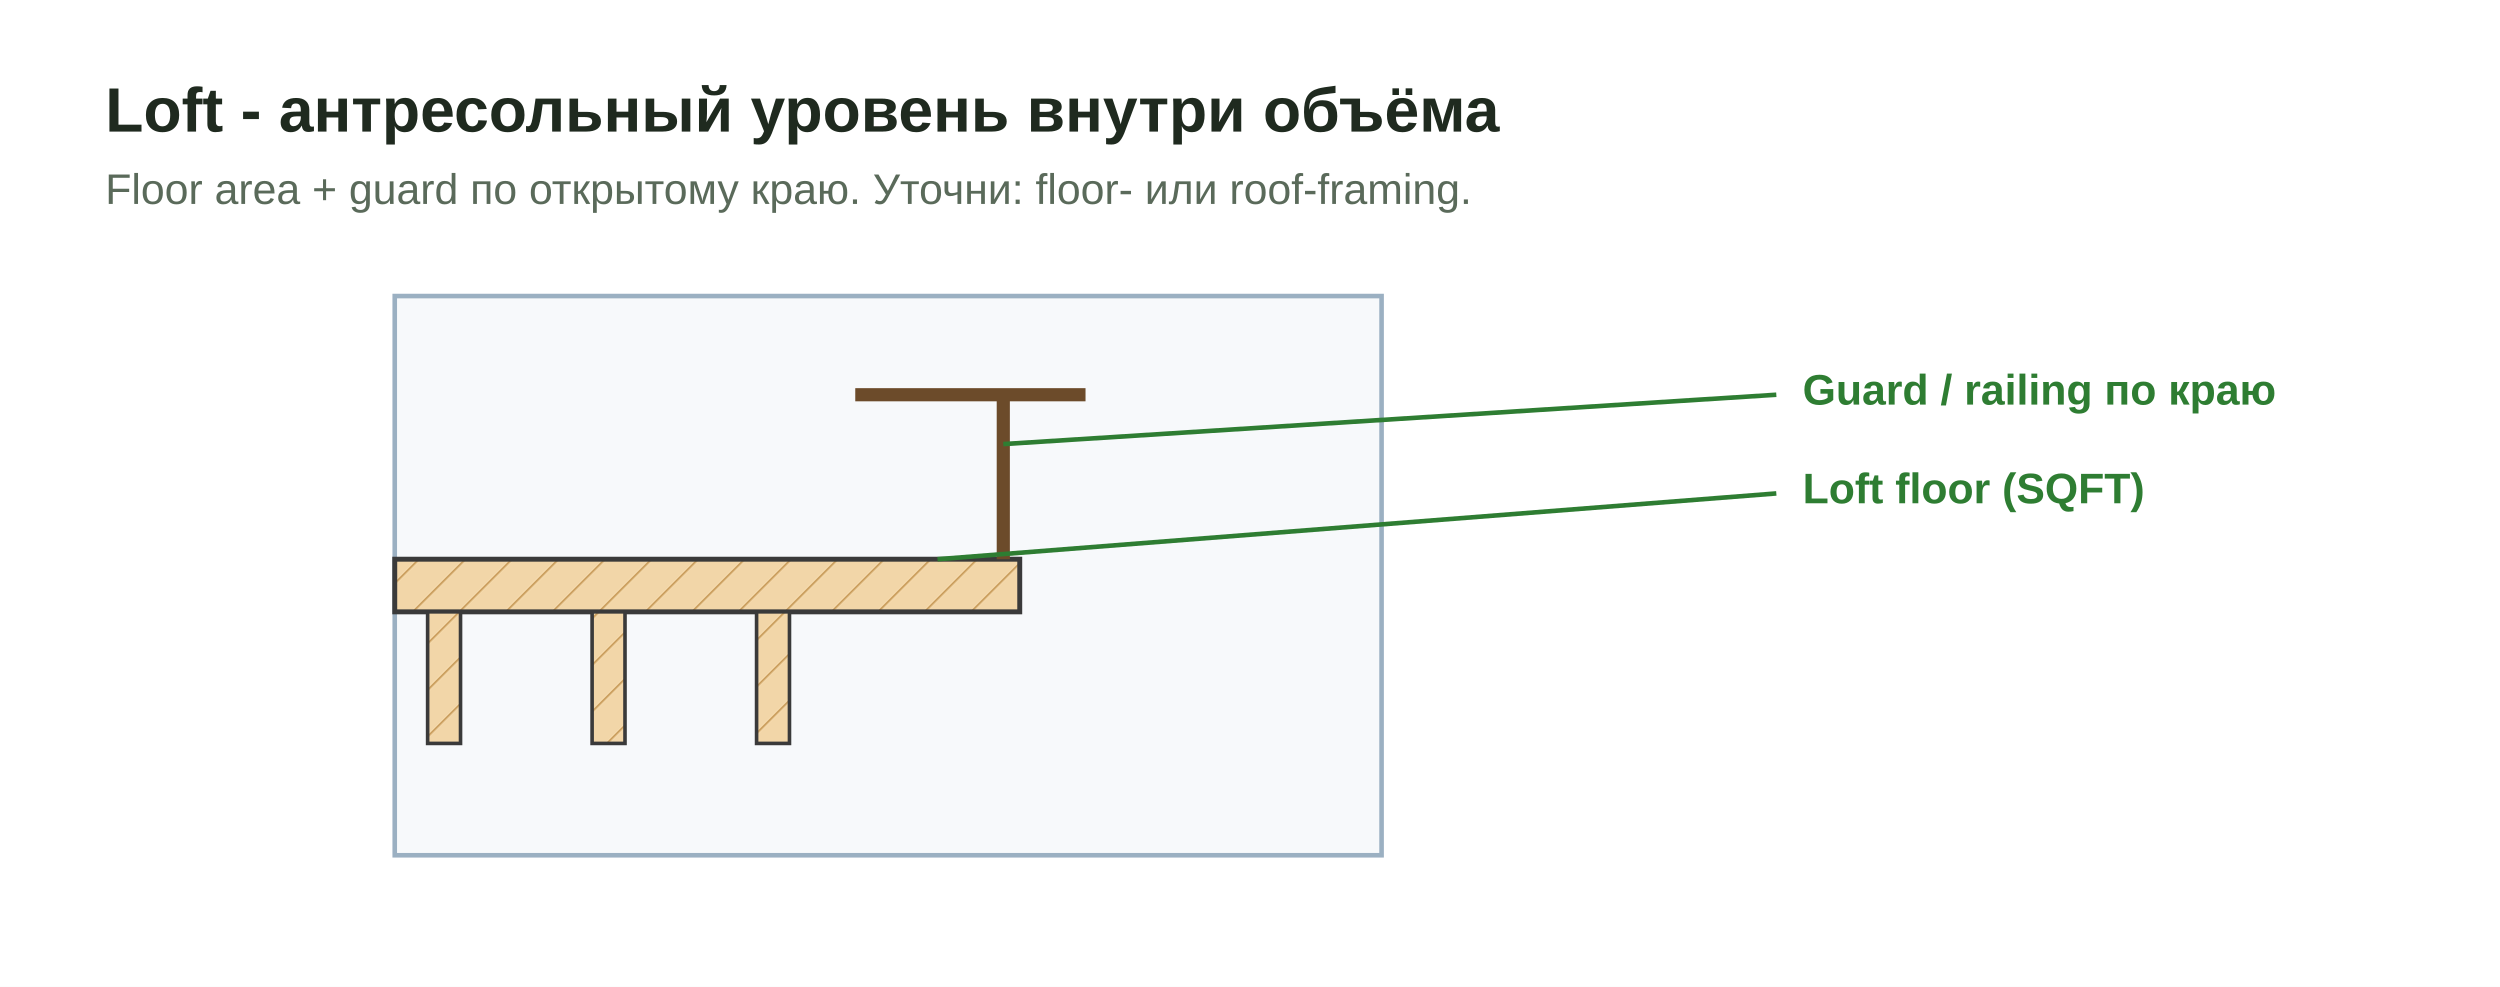
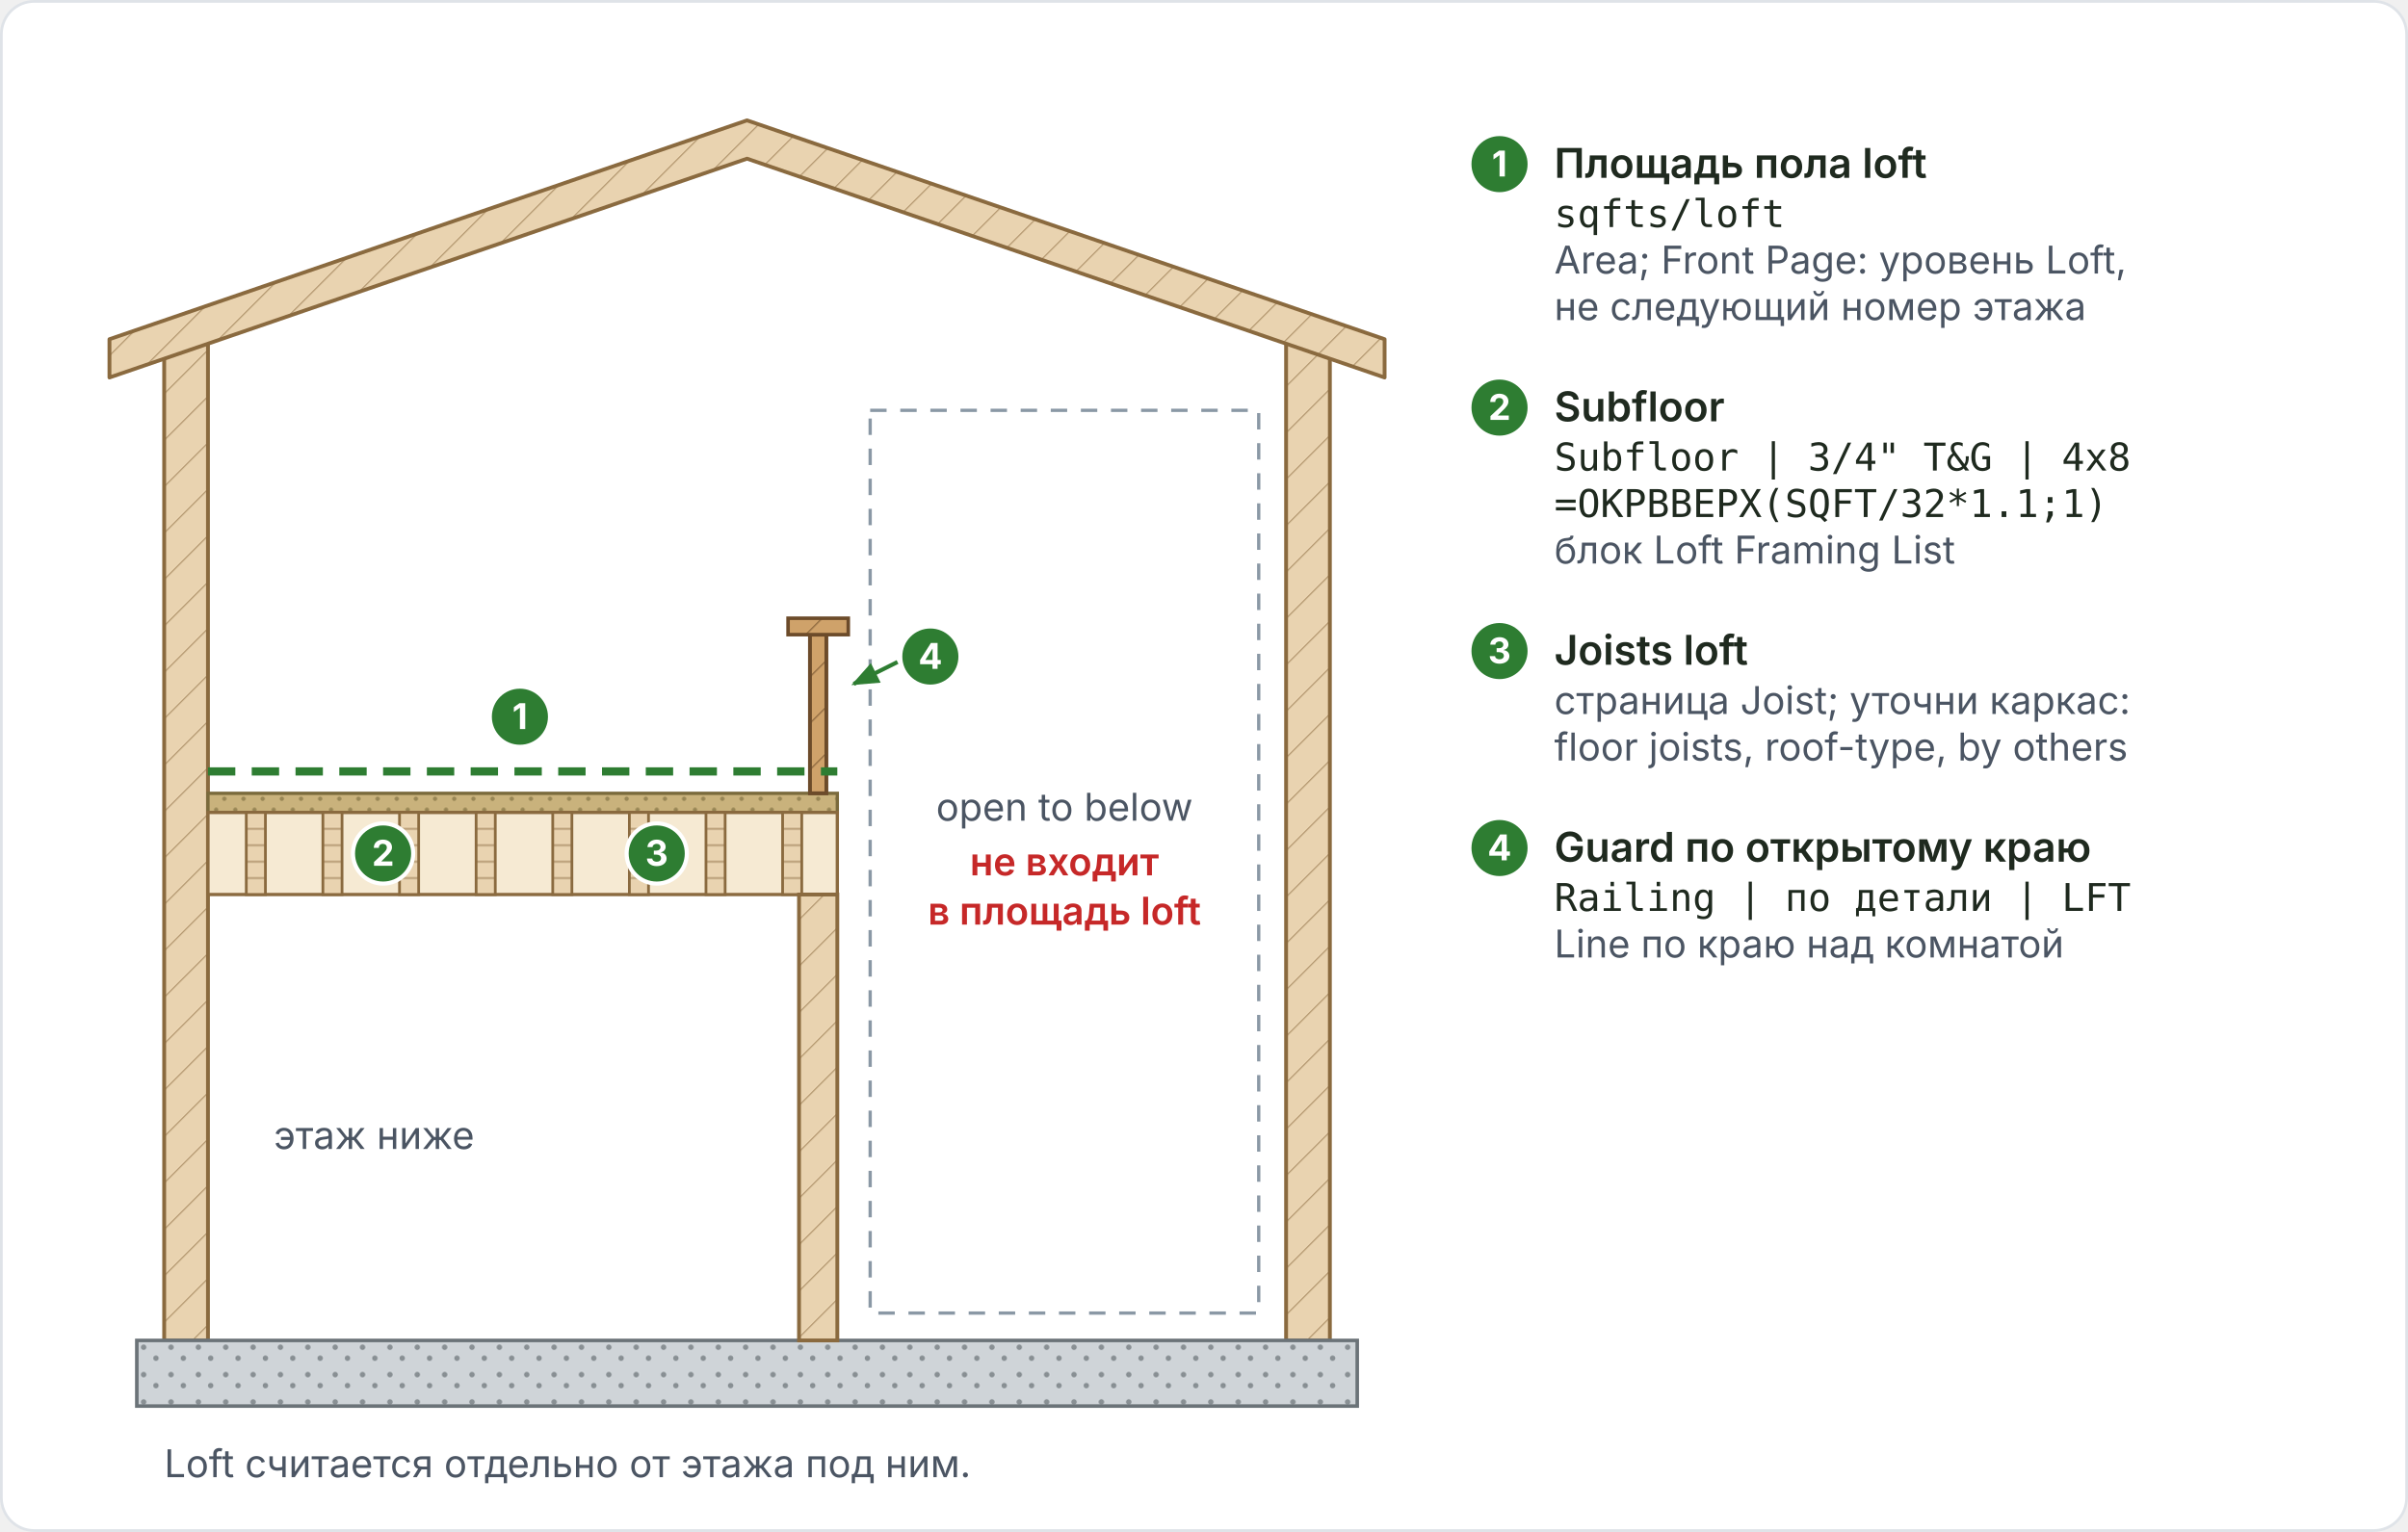
- <svg xmlns="http://www.w3.org/2000/svg" viewBox="0 0 760 300" role="img" aria-labelledby="t">
+ <svg xmlns="http://www.w3.org/2000/svg" viewBox="0 0 880 560" role="img" aria-labelledby="t d">
  <defs>
-     <pattern id="w" width="10" height="10" patternUnits="userSpaceOnUse" patternTransform="rotate(45)">
-       <rect width="10" height="10" fill="#f2d6a8" />
-       <line x1="0" y1="0" x2="0" y2="10" stroke="#c89b5a" stroke-width="1" />
+     <marker id="arr" markerWidth="10" markerHeight="10" refX="9" refY="5" orient="auto" markerUnits="userSpaceOnUse">
+       <path d="M0,1 L0,9 L10,5 z" fill="#2e7d32" />
+     </marker>
+     <marker id="arrInk" markerWidth="10" markerHeight="10" refX="9" refY="5" orient="auto" markerUnits="userSpaceOnUse">
+       <path d="M0,1 L0,9 L10,5 z" fill="#3a3f44" />
+     </marker>
+     <marker id="arrRed" markerWidth="10" markerHeight="10" refX="9" refY="5" orient="auto" markerUnits="userSpaceOnUse">
+       <path d="M0,1 L0,9 L10,5 z" fill="#c62828" />
+     </marker>
+     <marker id="arrGrey" markerWidth="10" markerHeight="10" refX="9" refY="5" orient="auto" markerUnits="userSpaceOnUse">
+       <path d="M0,1 L0,9 L10,5 z" fill="#8a98a5" />
+     </marker>
+     <marker id="tick" markerWidth="8" markerHeight="8" refX="4" refY="4" orient="auto" markerUnits="userSpaceOnUse">
+       <path d="M4,0 L4,8" stroke="#3a3f44" stroke-width="1.4" />
+     </marker>
+     <pattern id="wood" width="12" height="12" patternUnits="userSpaceOnUse" patternTransform="rotate(45)">
+       <rect width="12" height="12" fill="#e9d3b0" />
+       <line x1="0" y1="0" x2="0" y2="12" stroke="#8a6a3f" stroke-width="0.9" opacity="0.55" />
    </pattern>
-     <style>.t{font:700 19px "Segoe UI",Arial,sans-serif;fill:#1f2a1f}.s{font:400 13px "Segoe UI",Arial,sans-serif;fill:#5a6a5a}.l{font:600 13px "Segoe UI",Arial,sans-serif;fill:#2e7d32}</style>
+     <pattern id="pt" width="12" height="12" patternUnits="userSpaceOnUse" patternTransform="rotate(45)">
+       <rect width="12" height="12" fill="#cfa26a" />
+       <line x1="0" y1="0" x2="0" y2="12" stroke="#6c4b2a" stroke-width="1" opacity="0.6" />
+     </pattern>
+     <pattern id="conc" width="10" height="10" patternUnits="userSpaceOnUse">
+       <rect width="10" height="10" fill="#cfd4d8" />
+       <circle cx="2.5" cy="2.5" r="1" fill="#6b7378" opacity="0.7" />
+       <circle cx="7" cy="6.5" r="1" fill="#6b7378" opacity="0.7" />
+     </pattern>
+     <pattern id="sheath" width="7" height="7" patternUnits="userSpaceOnUse">
+       <rect width="7" height="7" fill="#c9b27c" />
+       <circle cx="2" cy="2" r="0.8" fill="#7a6a3c" opacity="0.6" />
+       <circle cx="5" cy="5" r="0.8" fill="#7a6a3c" opacity="0.6" />
+     </pattern>
+     <pattern id="batt" width="20" height="16" patternUnits="userSpaceOnUse">
+       <rect width="20" height="16" fill="#fdf6e3" />
+       <path d="M0,8 Q5,0 10,8 T20,8" fill="none" stroke="#caa64a" stroke-width="1.2" />
+     </pattern>
+     <pattern id="rigid" width="8" height="8" patternUnits="userSpaceOnUse">
+       <rect width="8" height="8" fill="#fbe9c6" />
+       <path d="M0,8 L8,0" stroke="#d9a441" stroke-width="0.8" />
+     </pattern>
+     <pattern id="cmu" width="40" height="20" patternUnits="userSpaceOnUse">
+       <rect width="40" height="20" fill="#cfd4d8" />
+       <path d="M0,10 H40 M20,0 V10 M0,10 V20 M40,10 V20" stroke="#6b7378" stroke-width="1" fill="none" />
+     </pattern>
+     <pattern id="endgrain" width="6" height="6" patternUnits="userSpaceOnUse">
+       <rect width="6" height="6" fill="#e9d3b0" />
+       <path d="M0,3 H6" stroke="#8a6a3f" stroke-width="0.7" opacity="0.5" />
+     </pattern>
+     <pattern id="hatchRed" width="8" height="8" patternUnits="userSpaceOnUse" patternTransform="rotate(45)">
+       <rect width="8" height="8" fill="#fff" />
+       <line x1="0" y1="0" x2="0" y2="8" stroke="#c62828" stroke-width="1.2" opacity="0.6" />
+     </pattern>
+     <pattern id="hatchGrey" width="8" height="8" patternUnits="userSpaceOnUse" patternTransform="rotate(45)">
+       <rect width="8" height="8" fill="#f3f4f6" />
+       <line x1="0" y1="0" x2="0" y2="8" stroke="#9aa4ad" stroke-width="1" opacity="0.8" />
+     </pattern>
+     <pattern id="hatchGreen" width="8" height="8" patternUnits="userSpaceOnUse" patternTransform="rotate(45)">
+       <rect width="8" height="8" fill="#eaf5ea" />
+       <line x1="0" y1="0" x2="0" y2="8" stroke="#2e7d32" stroke-width="1.1" opacity="0.55" />
+     </pattern>
+     <style>
+       .lab{font:600 16px Inter, "Segoe UI", Arial, sans-serif;fill:#1f2a1f}
+       .lab2{font:600 15px Inter, "Segoe UI", Arial, sans-serif;fill:#1f2a1f}
+       .h{font:700 17px Inter, "Segoe UI", Arial, sans-serif;fill:#1f2a1f}
+       .note{font:400 14px Inter, "Segoe UI", Arial, sans-serif;fill:#4b5563}
+       .ink{font:400 14px Inter, "Segoe UI", Arial, sans-serif;fill:#1f2a1f}
+       .inkb{font:700 14px Inter, "Segoe UI", Arial, sans-serif;fill:#1f2a1f}
+       .mono{font:500 14px "JetBrains Mono", Consolas, monospace;fill:#2e7d32}
+       .mono2{font:500 14px "JetBrains Mono", Consolas, monospace;fill:#1f2a1f}
+       .side{font:700 14px Inter, "Segoe UI", Arial, sans-serif;fill:#8a98a5;letter-spacing:1px}
+       .red{font:600 14px Inter, "Segoe UI", Arial, sans-serif;fill:#c62828}
+       .green{font:600 14px Inter, "Segoe UI", Arial, sans-serif;fill:#2e7d32}
+       .dimt{font:500 14px Inter, "Segoe UI", Arial, sans-serif;fill:#1f2a1f}
+       .numt{font:700 13px Inter, "Segoe UI", Arial, sans-serif;fill:#fff;text-anchor:middle}
+       .xl{font:400 14px Inter, "Segoe UI", Arial, sans-serif;fill:#1f2328}
+       .xlb{font:700 14px Inter, "Segoe UI", Arial, sans-serif;fill:#1f2328}
+       .xlh{font:400 13px Inter, "Segoe UI", Arial, sans-serif;fill:#5a6168}
+     </style>
  </defs>
-   <rect width="760" height="300" fill="#fff" />
-   <text class="t" x="32" y="40">Loft - антресольный уровень внутри объёма</text>
-   <text class="s" x="32" y="62">Floor area + guard по открытому краю. Уточни: floor- или roof-framing.</text>
-   <polygon points="120,90 420,90 420,260 120,260" fill="#f7f9fb" stroke="#9bb0c2" stroke-width="1.4" />
-   <rect x="120" y="170" width="190" height="16" fill="url(#w)" stroke="#3a3a3a" stroke-width="1.5" />
-   <g fill="url(#w)" stroke="#3a3a3a" stroke-width="1.1">
-     <rect x="130" y="186" width="10" height="40" />
-     <rect x="180" y="186" width="10" height="40" />
-     <rect x="230" y="186" width="10" height="40" />
-   </g>
-   <line x1="305" y1="170" x2="305" y2="120" stroke="#6c4b2a" stroke-width="4" />
-   <line x1="260" y1="120" x2="330" y2="120" stroke="#6c4b2a" stroke-width="4" />
-   <line x1="285" y1="170" x2="540" y2="150" stroke="#2e7d32" stroke-width="1.4" />
-   <text class="l" x="548" y="153">Loft floor (SQFT)</text>
-   <line x1="305" y1="135" x2="540" y2="120" stroke="#2e7d32" stroke-width="1.4" />
-   <text class="l" x="548" y="123">Guard / railing по краю</text>
+   <rect x="0.5" y="0.5" width="879" height="559" rx="12" fill="#ffffff" stroke="#dfe3e8" />
+   <rect x="60" y="120" width="16" height="370" fill="url(#wood)" stroke="#8a6a3f" stroke-width="1.4" />
+   <rect x="470" y="120" width="16" height="370" fill="url(#wood)" stroke="#8a6a3f" stroke-width="1.4" />
+   <polygon points="40,124 273,44 506,124 506,138 273,58 40,138" fill="url(#wood)" stroke="#8a6a3f" stroke-width="1.4" stroke-linejoin="round" />
+   <rect x="50" y="490" width="446" height="24" fill="url(#conc)" stroke="#6b7378" stroke-width="1.3" />
+   <rect x="76" y="290" width="230" height="7" fill="url(#sheath)" stroke="#7a6a3c" stroke-width="1.2" />
+   <rect x="76" y="297" width="230" height="30" fill="#f6ead3" stroke="#8a6a3f" stroke-width="1.2" />
+   <rect x="90" y="297" width="7" height="30" fill="url(#endgrain)" stroke="#8a6a3f" stroke-width="1" />
+   <rect x="118" y="297" width="7" height="30" fill="url(#endgrain)" stroke="#8a6a3f" stroke-width="1" />
+   <rect x="146" y="297" width="7" height="30" fill="url(#endgrain)" stroke="#8a6a3f" stroke-width="1" />
+   <rect x="174" y="297" width="7" height="30" fill="url(#endgrain)" stroke="#8a6a3f" stroke-width="1" />
+   <rect x="202" y="297" width="7" height="30" fill="url(#endgrain)" stroke="#8a6a3f" stroke-width="1" />
+   <rect x="230" y="297" width="7" height="30" fill="url(#endgrain)" stroke="#8a6a3f" stroke-width="1" />
+   <rect x="258" y="297" width="7" height="30" fill="url(#endgrain)" stroke="#8a6a3f" stroke-width="1" />
+   <rect x="286" y="297" width="7" height="30" fill="url(#endgrain)" stroke="#8a6a3f" stroke-width="1" />
+   <rect x="292" y="327" width="14" height="163" fill="url(#wood)" stroke="#8a6a3f" stroke-width="1.4" />
+   <rect x="296" y="232" width="6" height="58" fill="url(#pt)" stroke="#6c4b2a" stroke-width="1.4" />
+   <rect x="288" y="226" width="22" height="6" fill="url(#pt)" stroke="#6c4b2a" stroke-width="1.3" />
+   <line x1="76" y1="282" x2="306" y2="282" stroke="#2e7d32" stroke-width="3" stroke-dasharray="10 6" />
+   <rect x="318" y="150" width="142" height="330" fill="none" stroke="#8a98a5" stroke-width="1.2" stroke-dasharray="6 5" />
+   <text class="note" x="389" y="300" text-anchor="middle">open to below</text>
+   <text class="red" x="389" y="320" text-anchor="middle">не входит</text>
+   <text class="red" x="389" y="338" text-anchor="middle">в площадь loft</text>
+   <text class="note" x="100" y="420">этаж ниже</text>
+   <circle cx="190" cy="262" r="11" fill="#2e7d32" stroke="#fff" stroke-width="1.5" />
+   <text class="numt" x="190" y="266.5">1</text>
+   <circle cx="140" cy="312" r="11" fill="#2e7d32" stroke="#fff" stroke-width="1.5" />
+   <text class="numt" x="140" y="316.5">2</text>
+   <circle cx="240" cy="312" r="11" fill="#2e7d32" stroke="#fff" stroke-width="1.5" />
+   <text class="numt" x="240" y="316.5">3</text>
+   <circle cx="340" cy="240" r="11" fill="#2e7d32" stroke="#fff" stroke-width="1.5" />
+   <text class="numt" x="340" y="244.5">4</text>
+   <line x1="328" y1="242" x2="312" y2="250" stroke="#2e7d32" stroke-width="1.5" marker-end="url(#arr)" />
+   <circle cx="548" cy="60" r="11" fill="#2e7d32" stroke="#fff" stroke-width="1.5" />
+   <text class="numt" x="548" y="64.5">1</text>
+   <text class="lab2" x="568" y="65">Площадь пола loft</text>
+   <text class="mono2" x="568" y="83">sqfts/loft</text>
+   <text class="note" x="568" y="100">Area; Front Page: уровень Loft,</text>
+   <text class="note" x="568" y="117">не следующий номер этажа</text>
+   <circle cx="548" cy="149" r="11" fill="#2e7d32" stroke="#fff" stroke-width="1.5" />
+   <text class="numt" x="548" y="153.5">2</text>
+   <text class="lab2" x="568" y="154">Subfloor</text>
+   <text class="mono2" x="568" y="172">Subfloor | 3/4" T&amp;G | 4x8</text>
+   <text class="mono2" x="568" y="189">=ОКРВВЕРХ(SQFT/32*1.1;1)</text>
+   <text class="note" x="568" y="206">блок Loft Framing List</text>
+   <circle cx="548" cy="238" r="11" fill="#2e7d32" stroke="#fff" stroke-width="1.5" />
+   <text class="numt" x="548" y="242.5">3</text>
+   <text class="lab2" x="568" y="243">Joists loft</text>
+   <text class="note" x="568" y="261">страница Joist; уточни каркас:</text>
+   <text class="note" x="568" y="278">floor joists, roof-type, by others</text>
+   <circle cx="548" cy="310" r="11" fill="#2e7d32" stroke="#fff" stroke-width="1.5" />
+   <text class="numt" x="548" y="314.5">4</text>
+   <text class="lab2" x="568" y="315">Guard по открытому краю</text>
+   <text class="mono2" x="568" y="333">Railing | по детали | LFT</text>
+   <text class="note" x="568" y="350">Line по краю над комнатой</text>
+   <text class="note" x="60" y="540">Loft считается отдельно от этажа под ним.</text>
</svg>
